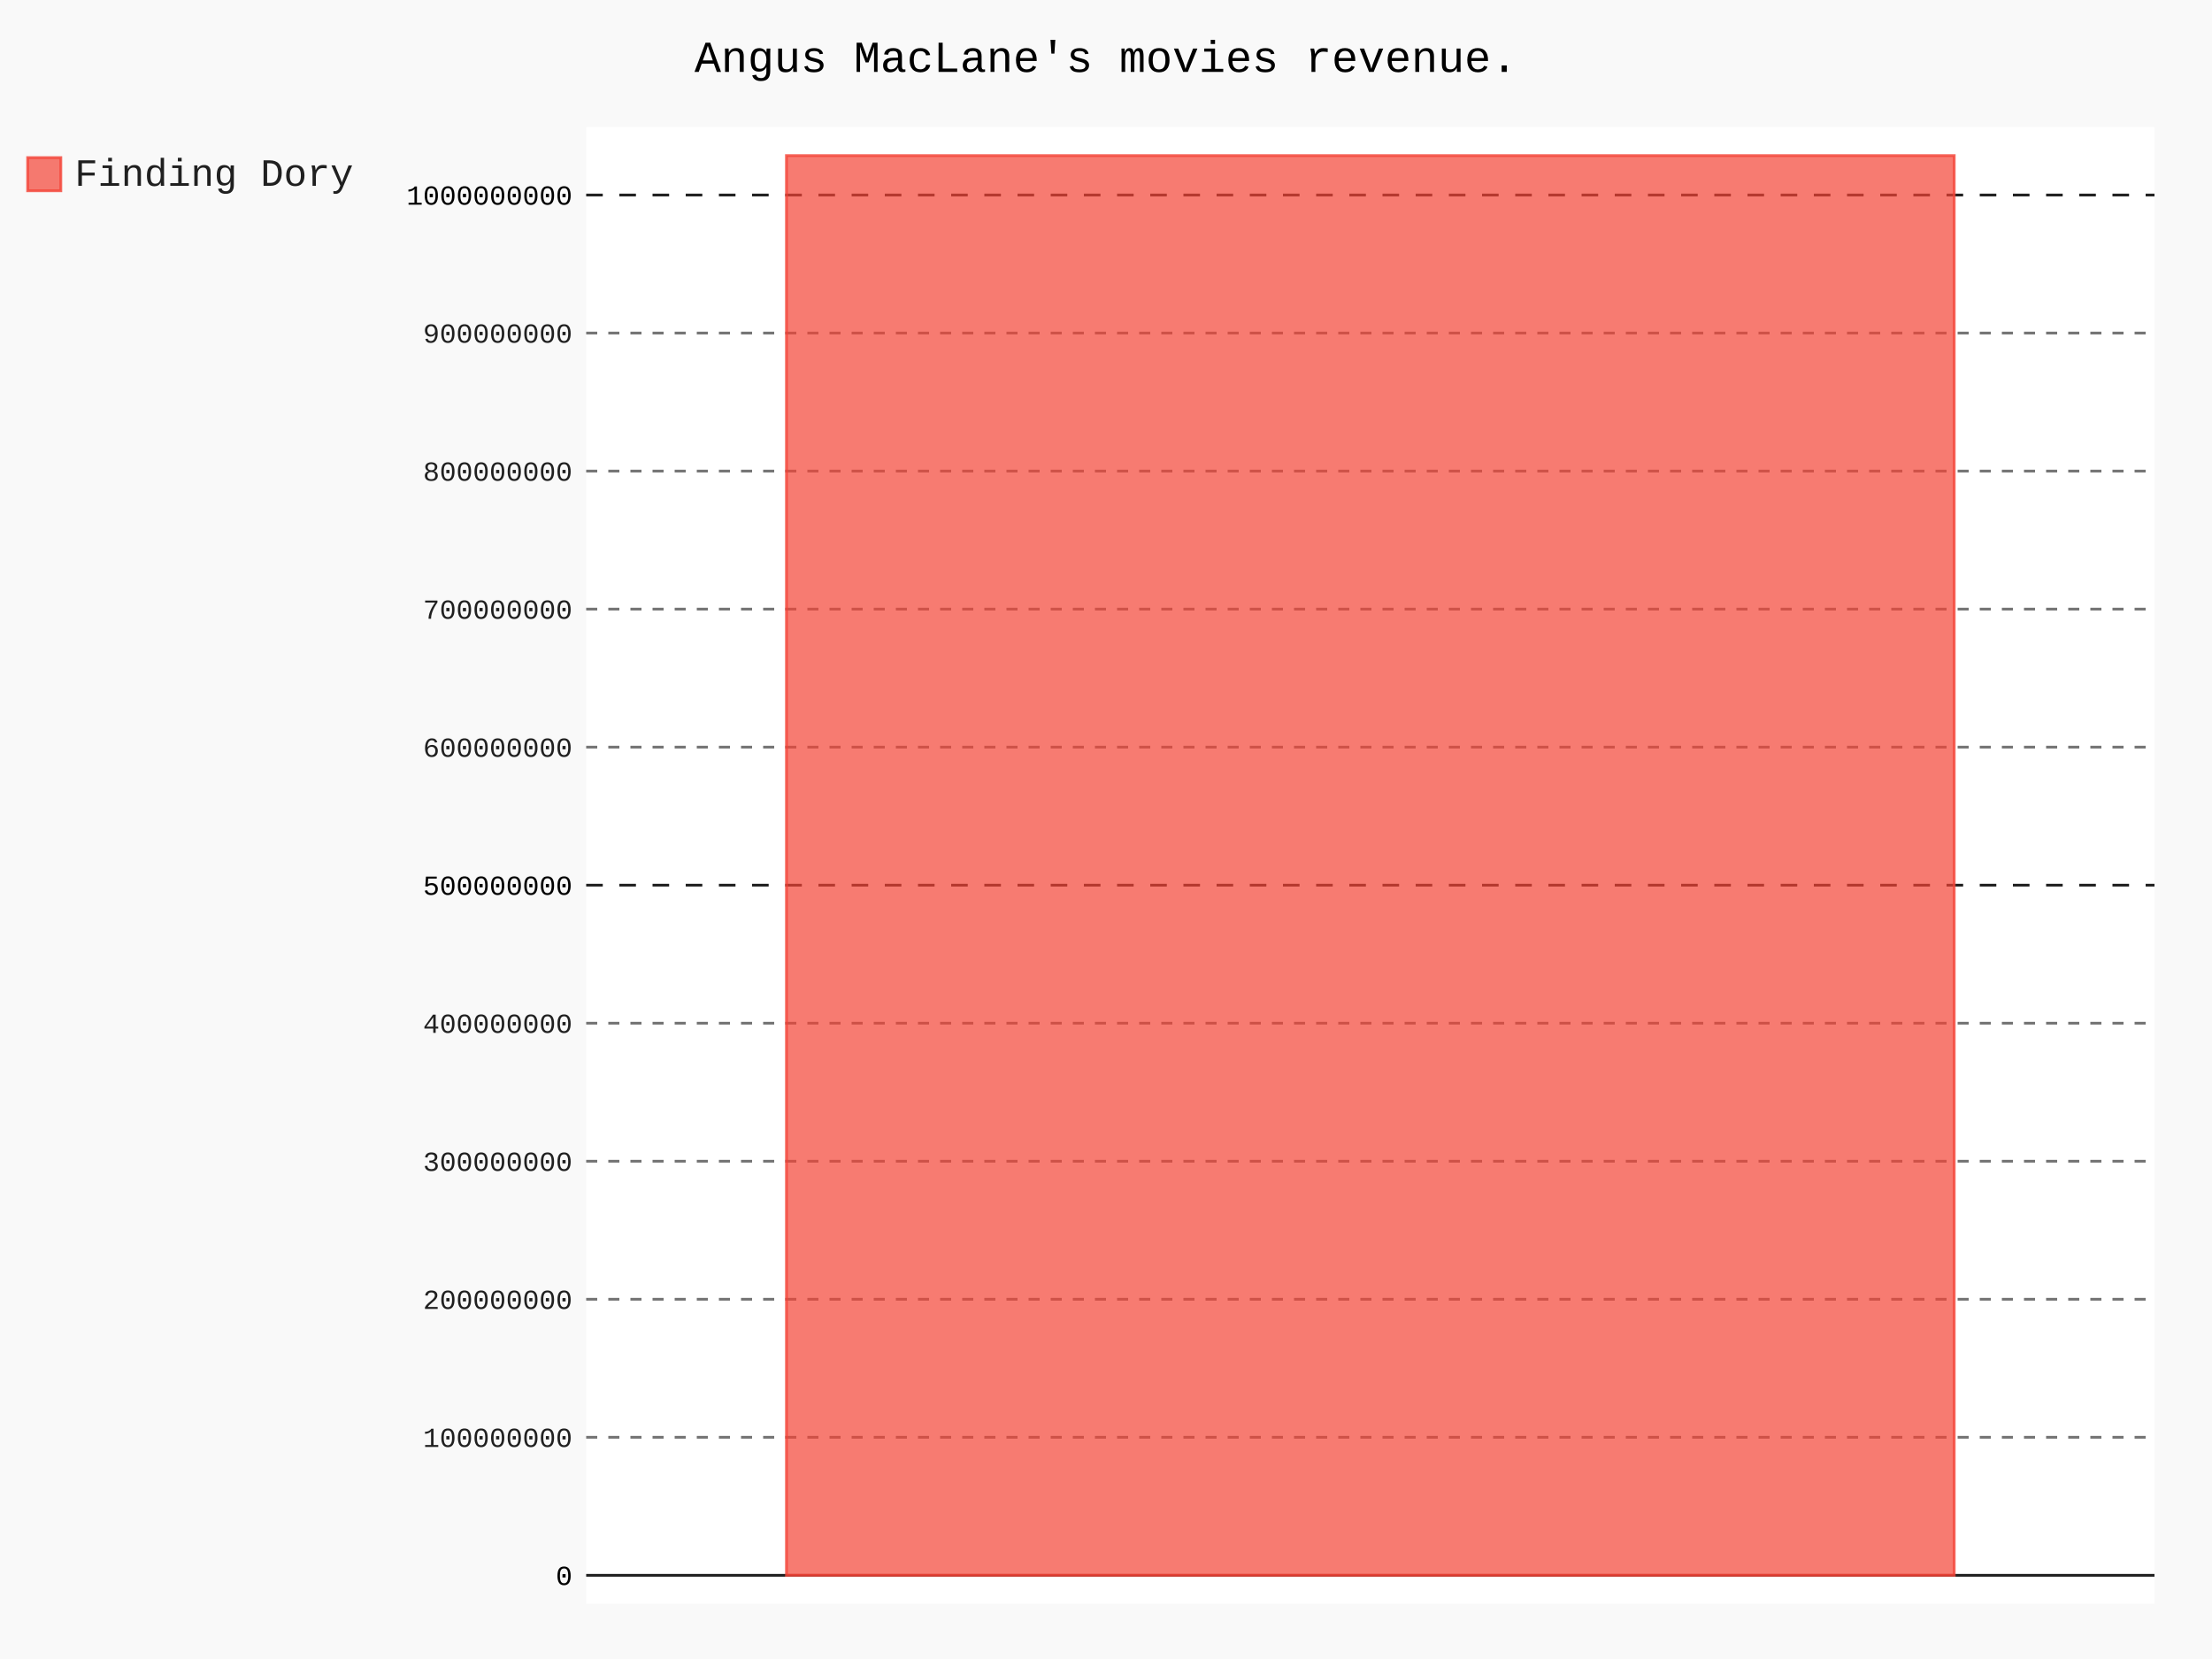
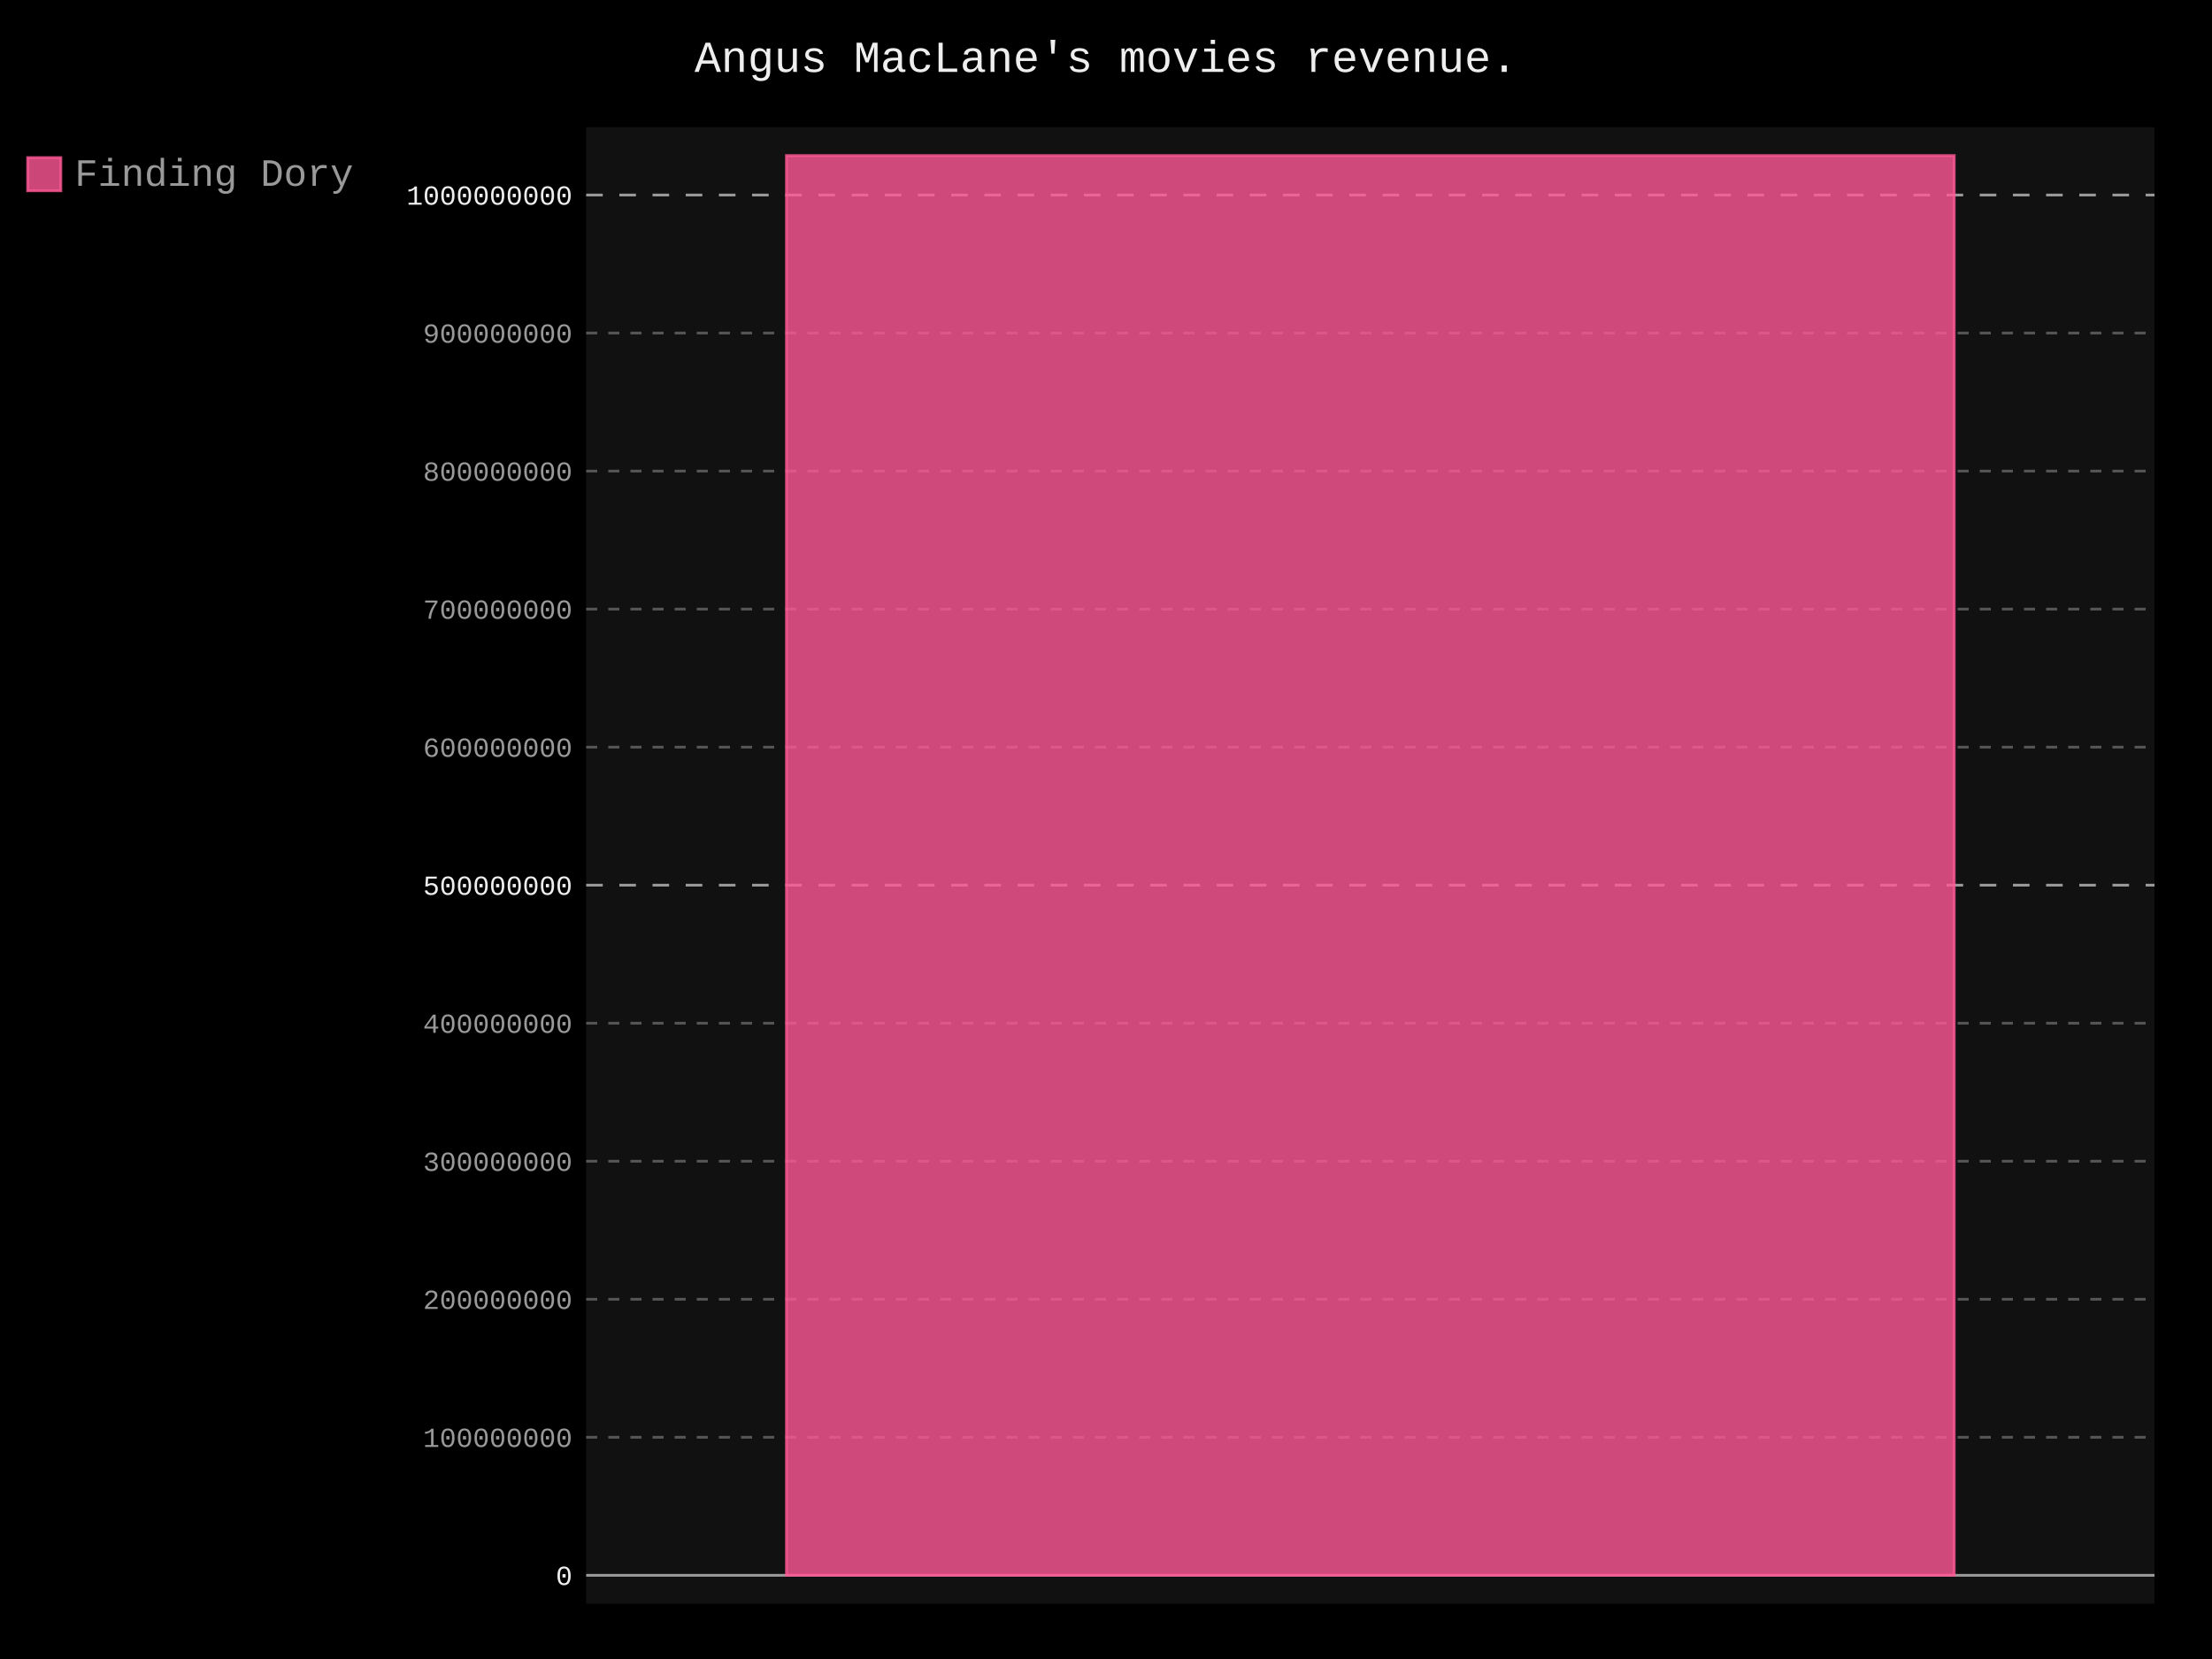
- <svg xmlns="http://www.w3.org/2000/svg" id="chart-f28f29a9-44b6-4d82-80c0-1db1d98a7049" class="pygal-chart" viewBox="0 0 800 600">
+ <svg xmlns="http://www.w3.org/2000/svg" id="chart-77bf49f1-d0b7-4626-8301-dd7665d1349e" class="pygal-chart" viewBox="0 0 800 600">
  <defs>
-     <style type="text/css">#chart-f28f29a9-44b6-4d82-80c0-1db1d98a7049{-webkit-user-select:none;-webkit-font-smoothing:antialiased;font-family:Consolas,"Liberation Mono",Menlo,Courier,monospace}#chart-f28f29a9-44b6-4d82-80c0-1db1d98a7049 .title{font-family:Consolas,"Liberation Mono",Menlo,Courier,monospace;font-size:16px}#chart-f28f29a9-44b6-4d82-80c0-1db1d98a7049 .legends .legend text{font-family:Consolas,"Liberation Mono",Menlo,Courier,monospace;font-size:14px}#chart-f28f29a9-44b6-4d82-80c0-1db1d98a7049 .axis text{font-family:Consolas,"Liberation Mono",Menlo,Courier,monospace;font-size:10px}#chart-f28f29a9-44b6-4d82-80c0-1db1d98a7049 .axis text.major{font-family:Consolas,"Liberation Mono",Menlo,Courier,monospace;font-size:10px}#chart-f28f29a9-44b6-4d82-80c0-1db1d98a7049 .text-overlay text.value{font-family:Consolas,"Liberation Mono",Menlo,Courier,monospace;font-size:16px}#chart-f28f29a9-44b6-4d82-80c0-1db1d98a7049 .text-overlay text.label{font-family:Consolas,"Liberation Mono",Menlo,Courier,monospace;font-size:10px}#chart-f28f29a9-44b6-4d82-80c0-1db1d98a7049 .tooltip{font-family:Consolas,"Liberation Mono",Menlo,Courier,monospace;font-size:14px}#chart-f28f29a9-44b6-4d82-80c0-1db1d98a7049 text.no_data{font-family:Consolas,"Liberation Mono",Menlo,Courier,monospace;font-size:64px}
- #chart-f28f29a9-44b6-4d82-80c0-1db1d98a7049{background-color:rgba(249,249,249,1)}#chart-f28f29a9-44b6-4d82-80c0-1db1d98a7049 path,#chart-f28f29a9-44b6-4d82-80c0-1db1d98a7049 line,#chart-f28f29a9-44b6-4d82-80c0-1db1d98a7049 rect,#chart-f28f29a9-44b6-4d82-80c0-1db1d98a7049 circle{-webkit-transition:150ms;-moz-transition:150ms;transition:150ms}#chart-f28f29a9-44b6-4d82-80c0-1db1d98a7049 .graph &gt; .background{fill:rgba(249,249,249,1)}#chart-f28f29a9-44b6-4d82-80c0-1db1d98a7049 .plot &gt; .background{fill:rgba(255,255,255,1)}#chart-f28f29a9-44b6-4d82-80c0-1db1d98a7049 .graph{fill:rgba(0,0,0,.87)}#chart-f28f29a9-44b6-4d82-80c0-1db1d98a7049 text.no_data{fill:rgba(0,0,0,1)}#chart-f28f29a9-44b6-4d82-80c0-1db1d98a7049 .title{fill:rgba(0,0,0,1)}#chart-f28f29a9-44b6-4d82-80c0-1db1d98a7049 .legends .legend text{fill:rgba(0,0,0,.87)}#chart-f28f29a9-44b6-4d82-80c0-1db1d98a7049 .legends .legend:hover text{fill:rgba(0,0,0,1)}#chart-f28f29a9-44b6-4d82-80c0-1db1d98a7049 .axis .line{stroke:rgba(0,0,0,1)}#chart-f28f29a9-44b6-4d82-80c0-1db1d98a7049 .axis .guide.line{stroke:rgba(0,0,0,.54)}#chart-f28f29a9-44b6-4d82-80c0-1db1d98a7049 .axis .major.line{stroke:rgba(0,0,0,.87)}#chart-f28f29a9-44b6-4d82-80c0-1db1d98a7049 .axis text.major{fill:rgba(0,0,0,1)}#chart-f28f29a9-44b6-4d82-80c0-1db1d98a7049 .axis.y .guides:hover .guide.line,#chart-f28f29a9-44b6-4d82-80c0-1db1d98a7049 .line-graph .axis.x .guides:hover .guide.line,#chart-f28f29a9-44b6-4d82-80c0-1db1d98a7049 .stackedline-graph .axis.x .guides:hover .guide.line,#chart-f28f29a9-44b6-4d82-80c0-1db1d98a7049 .xy-graph .axis.x .guides:hover .guide.line{stroke:rgba(0,0,0,1)}#chart-f28f29a9-44b6-4d82-80c0-1db1d98a7049 .axis .guides:hover text{fill:rgba(0,0,0,1)}#chart-f28f29a9-44b6-4d82-80c0-1db1d98a7049 .reactive{fill-opacity:.7;stroke-opacity:.8}#chart-f28f29a9-44b6-4d82-80c0-1db1d98a7049 .ci{stroke:rgba(0,0,0,.87)}#chart-f28f29a9-44b6-4d82-80c0-1db1d98a7049 .reactive.active,#chart-f28f29a9-44b6-4d82-80c0-1db1d98a7049 .active .reactive{fill-opacity:.8;stroke-opacity:.9;stroke-width:4}#chart-f28f29a9-44b6-4d82-80c0-1db1d98a7049 .ci .reactive.active{stroke-width:1.5}#chart-f28f29a9-44b6-4d82-80c0-1db1d98a7049 .series text{fill:rgba(0,0,0,1)}#chart-f28f29a9-44b6-4d82-80c0-1db1d98a7049 .tooltip rect{fill:rgba(255,255,255,1);stroke:rgba(0,0,0,1);-webkit-transition:opacity 150ms;-moz-transition:opacity 150ms;transition:opacity 150ms}#chart-f28f29a9-44b6-4d82-80c0-1db1d98a7049 .tooltip .label{fill:rgba(0,0,0,.87)}#chart-f28f29a9-44b6-4d82-80c0-1db1d98a7049 .tooltip .label{fill:rgba(0,0,0,.87)}#chart-f28f29a9-44b6-4d82-80c0-1db1d98a7049 .tooltip .legend{font-size:.8em;fill:rgba(0,0,0,.54)}#chart-f28f29a9-44b6-4d82-80c0-1db1d98a7049 .tooltip .x_label{font-size:.6em;fill:rgba(0,0,0,1)}#chart-f28f29a9-44b6-4d82-80c0-1db1d98a7049 .tooltip .xlink{font-size:.5em;text-decoration:underline}#chart-f28f29a9-44b6-4d82-80c0-1db1d98a7049 .tooltip .value{font-size:1.5em}#chart-f28f29a9-44b6-4d82-80c0-1db1d98a7049 .bound{font-size:.5em}#chart-f28f29a9-44b6-4d82-80c0-1db1d98a7049 .max-value{font-size:.75em;fill:rgba(0,0,0,.54)}#chart-f28f29a9-44b6-4d82-80c0-1db1d98a7049 .map-element{fill:rgba(255,255,255,1);stroke:rgba(0,0,0,.54) !important}#chart-f28f29a9-44b6-4d82-80c0-1db1d98a7049 .map-element .reactive{fill-opacity:inherit;stroke-opacity:inherit}#chart-f28f29a9-44b6-4d82-80c0-1db1d98a7049 .color-0,#chart-f28f29a9-44b6-4d82-80c0-1db1d98a7049 .color-0 a:visited{stroke:#F44336;fill:#F44336}#chart-f28f29a9-44b6-4d82-80c0-1db1d98a7049 .text-overlay .color-0 text{fill:black}
- #chart-f28f29a9-44b6-4d82-80c0-1db1d98a7049 text.no_data{text-anchor:middle}#chart-f28f29a9-44b6-4d82-80c0-1db1d98a7049 .guide.line{fill:none}#chart-f28f29a9-44b6-4d82-80c0-1db1d98a7049 .centered{text-anchor:middle}#chart-f28f29a9-44b6-4d82-80c0-1db1d98a7049 .title{text-anchor:middle}#chart-f28f29a9-44b6-4d82-80c0-1db1d98a7049 .legends .legend text{fill-opacity:1}#chart-f28f29a9-44b6-4d82-80c0-1db1d98a7049 .axis.x text{text-anchor:middle}#chart-f28f29a9-44b6-4d82-80c0-1db1d98a7049 .axis.x:not(.web) text[transform]{text-anchor:start}#chart-f28f29a9-44b6-4d82-80c0-1db1d98a7049 .axis.x:not(.web) text[transform].backwards{text-anchor:end}#chart-f28f29a9-44b6-4d82-80c0-1db1d98a7049 .axis.y text{text-anchor:end}#chart-f28f29a9-44b6-4d82-80c0-1db1d98a7049 .axis.y text[transform].backwards{text-anchor:start}#chart-f28f29a9-44b6-4d82-80c0-1db1d98a7049 .axis.y2 text{text-anchor:start}#chart-f28f29a9-44b6-4d82-80c0-1db1d98a7049 .axis.y2 text[transform].backwards{text-anchor:end}#chart-f28f29a9-44b6-4d82-80c0-1db1d98a7049 .axis .guide.line{stroke-dasharray:4,4}#chart-f28f29a9-44b6-4d82-80c0-1db1d98a7049 .axis .major.guide.line{stroke-dasharray:6,6}#chart-f28f29a9-44b6-4d82-80c0-1db1d98a7049 .horizontal .axis.y .guide.line,#chart-f28f29a9-44b6-4d82-80c0-1db1d98a7049 .horizontal .axis.y2 .guide.line,#chart-f28f29a9-44b6-4d82-80c0-1db1d98a7049 .vertical .axis.x .guide.line{opacity:0}#chart-f28f29a9-44b6-4d82-80c0-1db1d98a7049 .horizontal .axis.always_show .guide.line,#chart-f28f29a9-44b6-4d82-80c0-1db1d98a7049 .vertical .axis.always_show .guide.line{opacity:1 !important}#chart-f28f29a9-44b6-4d82-80c0-1db1d98a7049 .axis.y .guides:hover .guide.line,#chart-f28f29a9-44b6-4d82-80c0-1db1d98a7049 .axis.y2 .guides:hover .guide.line,#chart-f28f29a9-44b6-4d82-80c0-1db1d98a7049 .axis.x .guides:hover .guide.line{opacity:1}#chart-f28f29a9-44b6-4d82-80c0-1db1d98a7049 .axis .guides:hover text{opacity:1}#chart-f28f29a9-44b6-4d82-80c0-1db1d98a7049 .nofill{fill:none}#chart-f28f29a9-44b6-4d82-80c0-1db1d98a7049 .subtle-fill{fill-opacity:.2}#chart-f28f29a9-44b6-4d82-80c0-1db1d98a7049 .dot{stroke-width:1px;fill-opacity:1}#chart-f28f29a9-44b6-4d82-80c0-1db1d98a7049 .dot.active{stroke-width:5px}#chart-f28f29a9-44b6-4d82-80c0-1db1d98a7049 .dot.negative{fill:transparent}#chart-f28f29a9-44b6-4d82-80c0-1db1d98a7049 text,#chart-f28f29a9-44b6-4d82-80c0-1db1d98a7049 tspan{stroke:none !important}#chart-f28f29a9-44b6-4d82-80c0-1db1d98a7049 .series text.active{opacity:1}#chart-f28f29a9-44b6-4d82-80c0-1db1d98a7049 .tooltip rect{fill-opacity:.95;stroke-width:.5}#chart-f28f29a9-44b6-4d82-80c0-1db1d98a7049 .tooltip text{fill-opacity:1}#chart-f28f29a9-44b6-4d82-80c0-1db1d98a7049 .showable{visibility:hidden}#chart-f28f29a9-44b6-4d82-80c0-1db1d98a7049 .showable.shown{visibility:visible}#chart-f28f29a9-44b6-4d82-80c0-1db1d98a7049 .gauge-background{fill:rgba(229,229,229,1);stroke:none}#chart-f28f29a9-44b6-4d82-80c0-1db1d98a7049 .bg-lines{stroke:rgba(249,249,249,1);stroke-width:2px}</style>
+     <style type="text/css">#chart-77bf49f1-d0b7-4626-8301-dd7665d1349e{-webkit-user-select:none;-webkit-font-smoothing:antialiased;font-family:Consolas,"Liberation Mono",Menlo,Courier,monospace}#chart-77bf49f1-d0b7-4626-8301-dd7665d1349e .title{font-family:Consolas,"Liberation Mono",Menlo,Courier,monospace;font-size:16px}#chart-77bf49f1-d0b7-4626-8301-dd7665d1349e .legends .legend text{font-family:Consolas,"Liberation Mono",Menlo,Courier,monospace;font-size:14px}#chart-77bf49f1-d0b7-4626-8301-dd7665d1349e .axis text{font-family:Consolas,"Liberation Mono",Menlo,Courier,monospace;font-size:10px}#chart-77bf49f1-d0b7-4626-8301-dd7665d1349e .axis text.major{font-family:Consolas,"Liberation Mono",Menlo,Courier,monospace;font-size:10px}#chart-77bf49f1-d0b7-4626-8301-dd7665d1349e .text-overlay text.value{font-family:Consolas,"Liberation Mono",Menlo,Courier,monospace;font-size:16px}#chart-77bf49f1-d0b7-4626-8301-dd7665d1349e .text-overlay text.label{font-family:Consolas,"Liberation Mono",Menlo,Courier,monospace;font-size:10px}#chart-77bf49f1-d0b7-4626-8301-dd7665d1349e .tooltip{font-family:Consolas,"Liberation Mono",Menlo,Courier,monospace;font-size:14px}#chart-77bf49f1-d0b7-4626-8301-dd7665d1349e text.no_data{font-family:Consolas,"Liberation Mono",Menlo,Courier,monospace;font-size:64px}
+ #chart-77bf49f1-d0b7-4626-8301-dd7665d1349e{background-color:black}#chart-77bf49f1-d0b7-4626-8301-dd7665d1349e path,#chart-77bf49f1-d0b7-4626-8301-dd7665d1349e line,#chart-77bf49f1-d0b7-4626-8301-dd7665d1349e rect,#chart-77bf49f1-d0b7-4626-8301-dd7665d1349e circle{-webkit-transition:250ms;-moz-transition:250ms;transition:250ms}#chart-77bf49f1-d0b7-4626-8301-dd7665d1349e .graph &gt; .background{fill:black}#chart-77bf49f1-d0b7-4626-8301-dd7665d1349e .plot &gt; .background{fill:#111}#chart-77bf49f1-d0b7-4626-8301-dd7665d1349e .graph{fill:#999}#chart-77bf49f1-d0b7-4626-8301-dd7665d1349e text.no_data{fill:#eee}#chart-77bf49f1-d0b7-4626-8301-dd7665d1349e .title{fill:#eee}#chart-77bf49f1-d0b7-4626-8301-dd7665d1349e .legends .legend text{fill:#999}#chart-77bf49f1-d0b7-4626-8301-dd7665d1349e .legends .legend:hover text{fill:#eee}#chart-77bf49f1-d0b7-4626-8301-dd7665d1349e .axis .line{stroke:#eee}#chart-77bf49f1-d0b7-4626-8301-dd7665d1349e .axis .guide.line{stroke:#555}#chart-77bf49f1-d0b7-4626-8301-dd7665d1349e .axis .major.line{stroke:#999}#chart-77bf49f1-d0b7-4626-8301-dd7665d1349e .axis text.major{fill:#eee}#chart-77bf49f1-d0b7-4626-8301-dd7665d1349e .axis.y .guides:hover .guide.line,#chart-77bf49f1-d0b7-4626-8301-dd7665d1349e .line-graph .axis.x .guides:hover .guide.line,#chart-77bf49f1-d0b7-4626-8301-dd7665d1349e .stackedline-graph .axis.x .guides:hover .guide.line,#chart-77bf49f1-d0b7-4626-8301-dd7665d1349e .xy-graph .axis.x .guides:hover .guide.line{stroke:#eee}#chart-77bf49f1-d0b7-4626-8301-dd7665d1349e .axis .guides:hover text{fill:#eee}#chart-77bf49f1-d0b7-4626-8301-dd7665d1349e .reactive{fill-opacity:.8;stroke-opacity:.8}#chart-77bf49f1-d0b7-4626-8301-dd7665d1349e .ci{stroke:#999}#chart-77bf49f1-d0b7-4626-8301-dd7665d1349e .reactive.active,#chart-77bf49f1-d0b7-4626-8301-dd7665d1349e .active .reactive{fill-opacity:.4;stroke-opacity:.9;stroke-width:4}#chart-77bf49f1-d0b7-4626-8301-dd7665d1349e .ci .reactive.active{stroke-width:1.5}#chart-77bf49f1-d0b7-4626-8301-dd7665d1349e .series text{fill:#eee}#chart-77bf49f1-d0b7-4626-8301-dd7665d1349e .tooltip rect{fill:#111;stroke:#eee;-webkit-transition:opacity 250ms;-moz-transition:opacity 250ms;transition:opacity 250ms}#chart-77bf49f1-d0b7-4626-8301-dd7665d1349e .tooltip .label{fill:#999}#chart-77bf49f1-d0b7-4626-8301-dd7665d1349e .tooltip .label{fill:#999}#chart-77bf49f1-d0b7-4626-8301-dd7665d1349e .tooltip .legend{font-size:.8em;fill:#555}#chart-77bf49f1-d0b7-4626-8301-dd7665d1349e .tooltip .x_label{font-size:.6em;fill:#eee}#chart-77bf49f1-d0b7-4626-8301-dd7665d1349e .tooltip .xlink{font-size:.5em;text-decoration:underline}#chart-77bf49f1-d0b7-4626-8301-dd7665d1349e .tooltip .value{font-size:1.5em}#chart-77bf49f1-d0b7-4626-8301-dd7665d1349e .bound{font-size:.5em}#chart-77bf49f1-d0b7-4626-8301-dd7665d1349e .max-value{font-size:.75em;fill:#555}#chart-77bf49f1-d0b7-4626-8301-dd7665d1349e .map-element{fill:#111;stroke:#555 !important}#chart-77bf49f1-d0b7-4626-8301-dd7665d1349e .map-element .reactive{fill-opacity:inherit;stroke-opacity:inherit}#chart-77bf49f1-d0b7-4626-8301-dd7665d1349e .color-0,#chart-77bf49f1-d0b7-4626-8301-dd7665d1349e .color-0 a:visited{stroke:#ff5995;fill:#ff5995}#chart-77bf49f1-d0b7-4626-8301-dd7665d1349e .text-overlay .color-0 text{fill:black}
+ #chart-77bf49f1-d0b7-4626-8301-dd7665d1349e text.no_data{text-anchor:middle}#chart-77bf49f1-d0b7-4626-8301-dd7665d1349e .guide.line{fill:none}#chart-77bf49f1-d0b7-4626-8301-dd7665d1349e .centered{text-anchor:middle}#chart-77bf49f1-d0b7-4626-8301-dd7665d1349e .title{text-anchor:middle}#chart-77bf49f1-d0b7-4626-8301-dd7665d1349e .legends .legend text{fill-opacity:1}#chart-77bf49f1-d0b7-4626-8301-dd7665d1349e .axis.x text{text-anchor:middle}#chart-77bf49f1-d0b7-4626-8301-dd7665d1349e .axis.x:not(.web) text[transform]{text-anchor:start}#chart-77bf49f1-d0b7-4626-8301-dd7665d1349e .axis.x:not(.web) text[transform].backwards{text-anchor:end}#chart-77bf49f1-d0b7-4626-8301-dd7665d1349e .axis.y text{text-anchor:end}#chart-77bf49f1-d0b7-4626-8301-dd7665d1349e .axis.y text[transform].backwards{text-anchor:start}#chart-77bf49f1-d0b7-4626-8301-dd7665d1349e .axis.y2 text{text-anchor:start}#chart-77bf49f1-d0b7-4626-8301-dd7665d1349e .axis.y2 text[transform].backwards{text-anchor:end}#chart-77bf49f1-d0b7-4626-8301-dd7665d1349e .axis .guide.line{stroke-dasharray:4,4}#chart-77bf49f1-d0b7-4626-8301-dd7665d1349e .axis .major.guide.line{stroke-dasharray:6,6}#chart-77bf49f1-d0b7-4626-8301-dd7665d1349e .horizontal .axis.y .guide.line,#chart-77bf49f1-d0b7-4626-8301-dd7665d1349e .horizontal .axis.y2 .guide.line,#chart-77bf49f1-d0b7-4626-8301-dd7665d1349e .vertical .axis.x .guide.line{opacity:0}#chart-77bf49f1-d0b7-4626-8301-dd7665d1349e .horizontal .axis.always_show .guide.line,#chart-77bf49f1-d0b7-4626-8301-dd7665d1349e .vertical .axis.always_show .guide.line{opacity:1 !important}#chart-77bf49f1-d0b7-4626-8301-dd7665d1349e .axis.y .guides:hover .guide.line,#chart-77bf49f1-d0b7-4626-8301-dd7665d1349e .axis.y2 .guides:hover .guide.line,#chart-77bf49f1-d0b7-4626-8301-dd7665d1349e .axis.x .guides:hover .guide.line{opacity:1}#chart-77bf49f1-d0b7-4626-8301-dd7665d1349e .axis .guides:hover text{opacity:1}#chart-77bf49f1-d0b7-4626-8301-dd7665d1349e .nofill{fill:none}#chart-77bf49f1-d0b7-4626-8301-dd7665d1349e .subtle-fill{fill-opacity:.2}#chart-77bf49f1-d0b7-4626-8301-dd7665d1349e .dot{stroke-width:1px;fill-opacity:1}#chart-77bf49f1-d0b7-4626-8301-dd7665d1349e .dot.active{stroke-width:5px}#chart-77bf49f1-d0b7-4626-8301-dd7665d1349e .dot.negative{fill:transparent}#chart-77bf49f1-d0b7-4626-8301-dd7665d1349e text,#chart-77bf49f1-d0b7-4626-8301-dd7665d1349e tspan{stroke:none !important}#chart-77bf49f1-d0b7-4626-8301-dd7665d1349e .series text.active{opacity:1}#chart-77bf49f1-d0b7-4626-8301-dd7665d1349e .tooltip rect{fill-opacity:.95;stroke-width:.5}#chart-77bf49f1-d0b7-4626-8301-dd7665d1349e .tooltip text{fill-opacity:1}#chart-77bf49f1-d0b7-4626-8301-dd7665d1349e .showable{visibility:hidden}#chart-77bf49f1-d0b7-4626-8301-dd7665d1349e .showable.shown{visibility:visible}#chart-77bf49f1-d0b7-4626-8301-dd7665d1349e .gauge-background{fill:rgba(229,229,229,1);stroke:none}#chart-77bf49f1-d0b7-4626-8301-dd7665d1349e .bg-lines{stroke:black;stroke-width:2px}</style>
  </defs>
  <g class="graph bar-graph vertical">
    <rect class="background" height="600" width="800" x="0" y="0" />
    <g class="plot" transform="translate(212, 46)">
      <rect class="background" height="534" width="567.2" x="0" y="0" />
      <g class="axis y always_show">
        <g class="guides">
          <path class="axis major line" d="M0 523.731 h567.2" />
          <text class="major" x="-5" y="527.231">0</text>
        </g>
        <g class="guides">
          <path class="guide line" d="M0 473.811 h567.2" />
          <text class="" x="-5" y="477.311">100000000</text>
        </g>
        <g class="guides">
          <path class="guide line" d="M0 423.891 h567.2" />
          <text class="" x="-5" y="427.391">200000000</text>
        </g>
        <g class="guides">
          <path class="guide line" d="M0 373.971 h567.2" />
          <text class="" x="-5" y="377.471">300000000</text>
        </g>
        <g class="guides">
          <path class="guide line" d="M0 324.051 h567.2" />
          <text class="" x="-5" y="327.551">400000000</text>
        </g>
        <g class="guides">
          <path class="major guide line" d="M0 274.131 h567.2" />
          <text class="major" x="-5" y="277.631">500000000</text>
        </g>
        <g class="guides">
          <path class="guide line" d="M0 224.211 h567.2" />
          <text class="" x="-5" y="227.711">600000000</text>
        </g>
        <g class="guides">
          <path class="guide line" d="M0 174.291 h567.2" />
          <text class="" x="-5" y="177.791">700000000</text>
        </g>
        <g class="guides">
          <path class="guide line" d="M0 124.372 h567.2" />
          <text class="" x="-5" y="127.872">800000000</text>
        </g>
        <g class="guides">
          <path class="guide line" d="M0 74.452 h567.2" />
          <text class="" x="-5" y="77.952">900000000</text>
        </g>
        <g class="guides">
          <path class="major guide line" d="M0 24.532 h567.2" />
          <text class="major" x="-5" y="28.032">1000000000</text>
        </g>
      </g>
      <g class="series serie-0 color-0">
        <g class="bars">
          <g class="bar">
            <rect class="rect reactive tooltip-trigger" height="513.462" rx="0" ry="0" width="422.346" x="72.427" y="10.269" />
          </g>
        </g>
      </g>
    </g>
    <g class="titles">
      <text class="title plot_title" x="400.0" y="26">Angus MacLane's movies revenue.</text>
    </g>
    <g class="plot overlay" transform="translate(212, 46)">
      <g class="series serie-0 color-0" />
    </g>
    <g class="plot text-overlay" transform="translate(212, 46)">
      <g class="series serie-0 color-0" />
    </g>
    <g class="plot tooltip-overlay" transform="translate(212, 46)">
      <g class="tooltip" style="opacity: 0" transform="translate(0 0)">
        <rect class="tooltip-box" height="0" rx="0" ry="0" width="0" />
        <g class="text" />
      </g>
    </g>
    <g class="legends" transform="translate(10, 56)">
      <g class="legend reactive activate-serie" id="activate-serie-0">
        <rect class="color-0 reactive" height="12" width="12" x="0.0" y="1.0" />
        <text x="17.0" y="11.2">Finding Dory</text>
      </g>
    </g>
    <g class="legends" transform="translate(790, 56)" />
  </g>
</svg>
